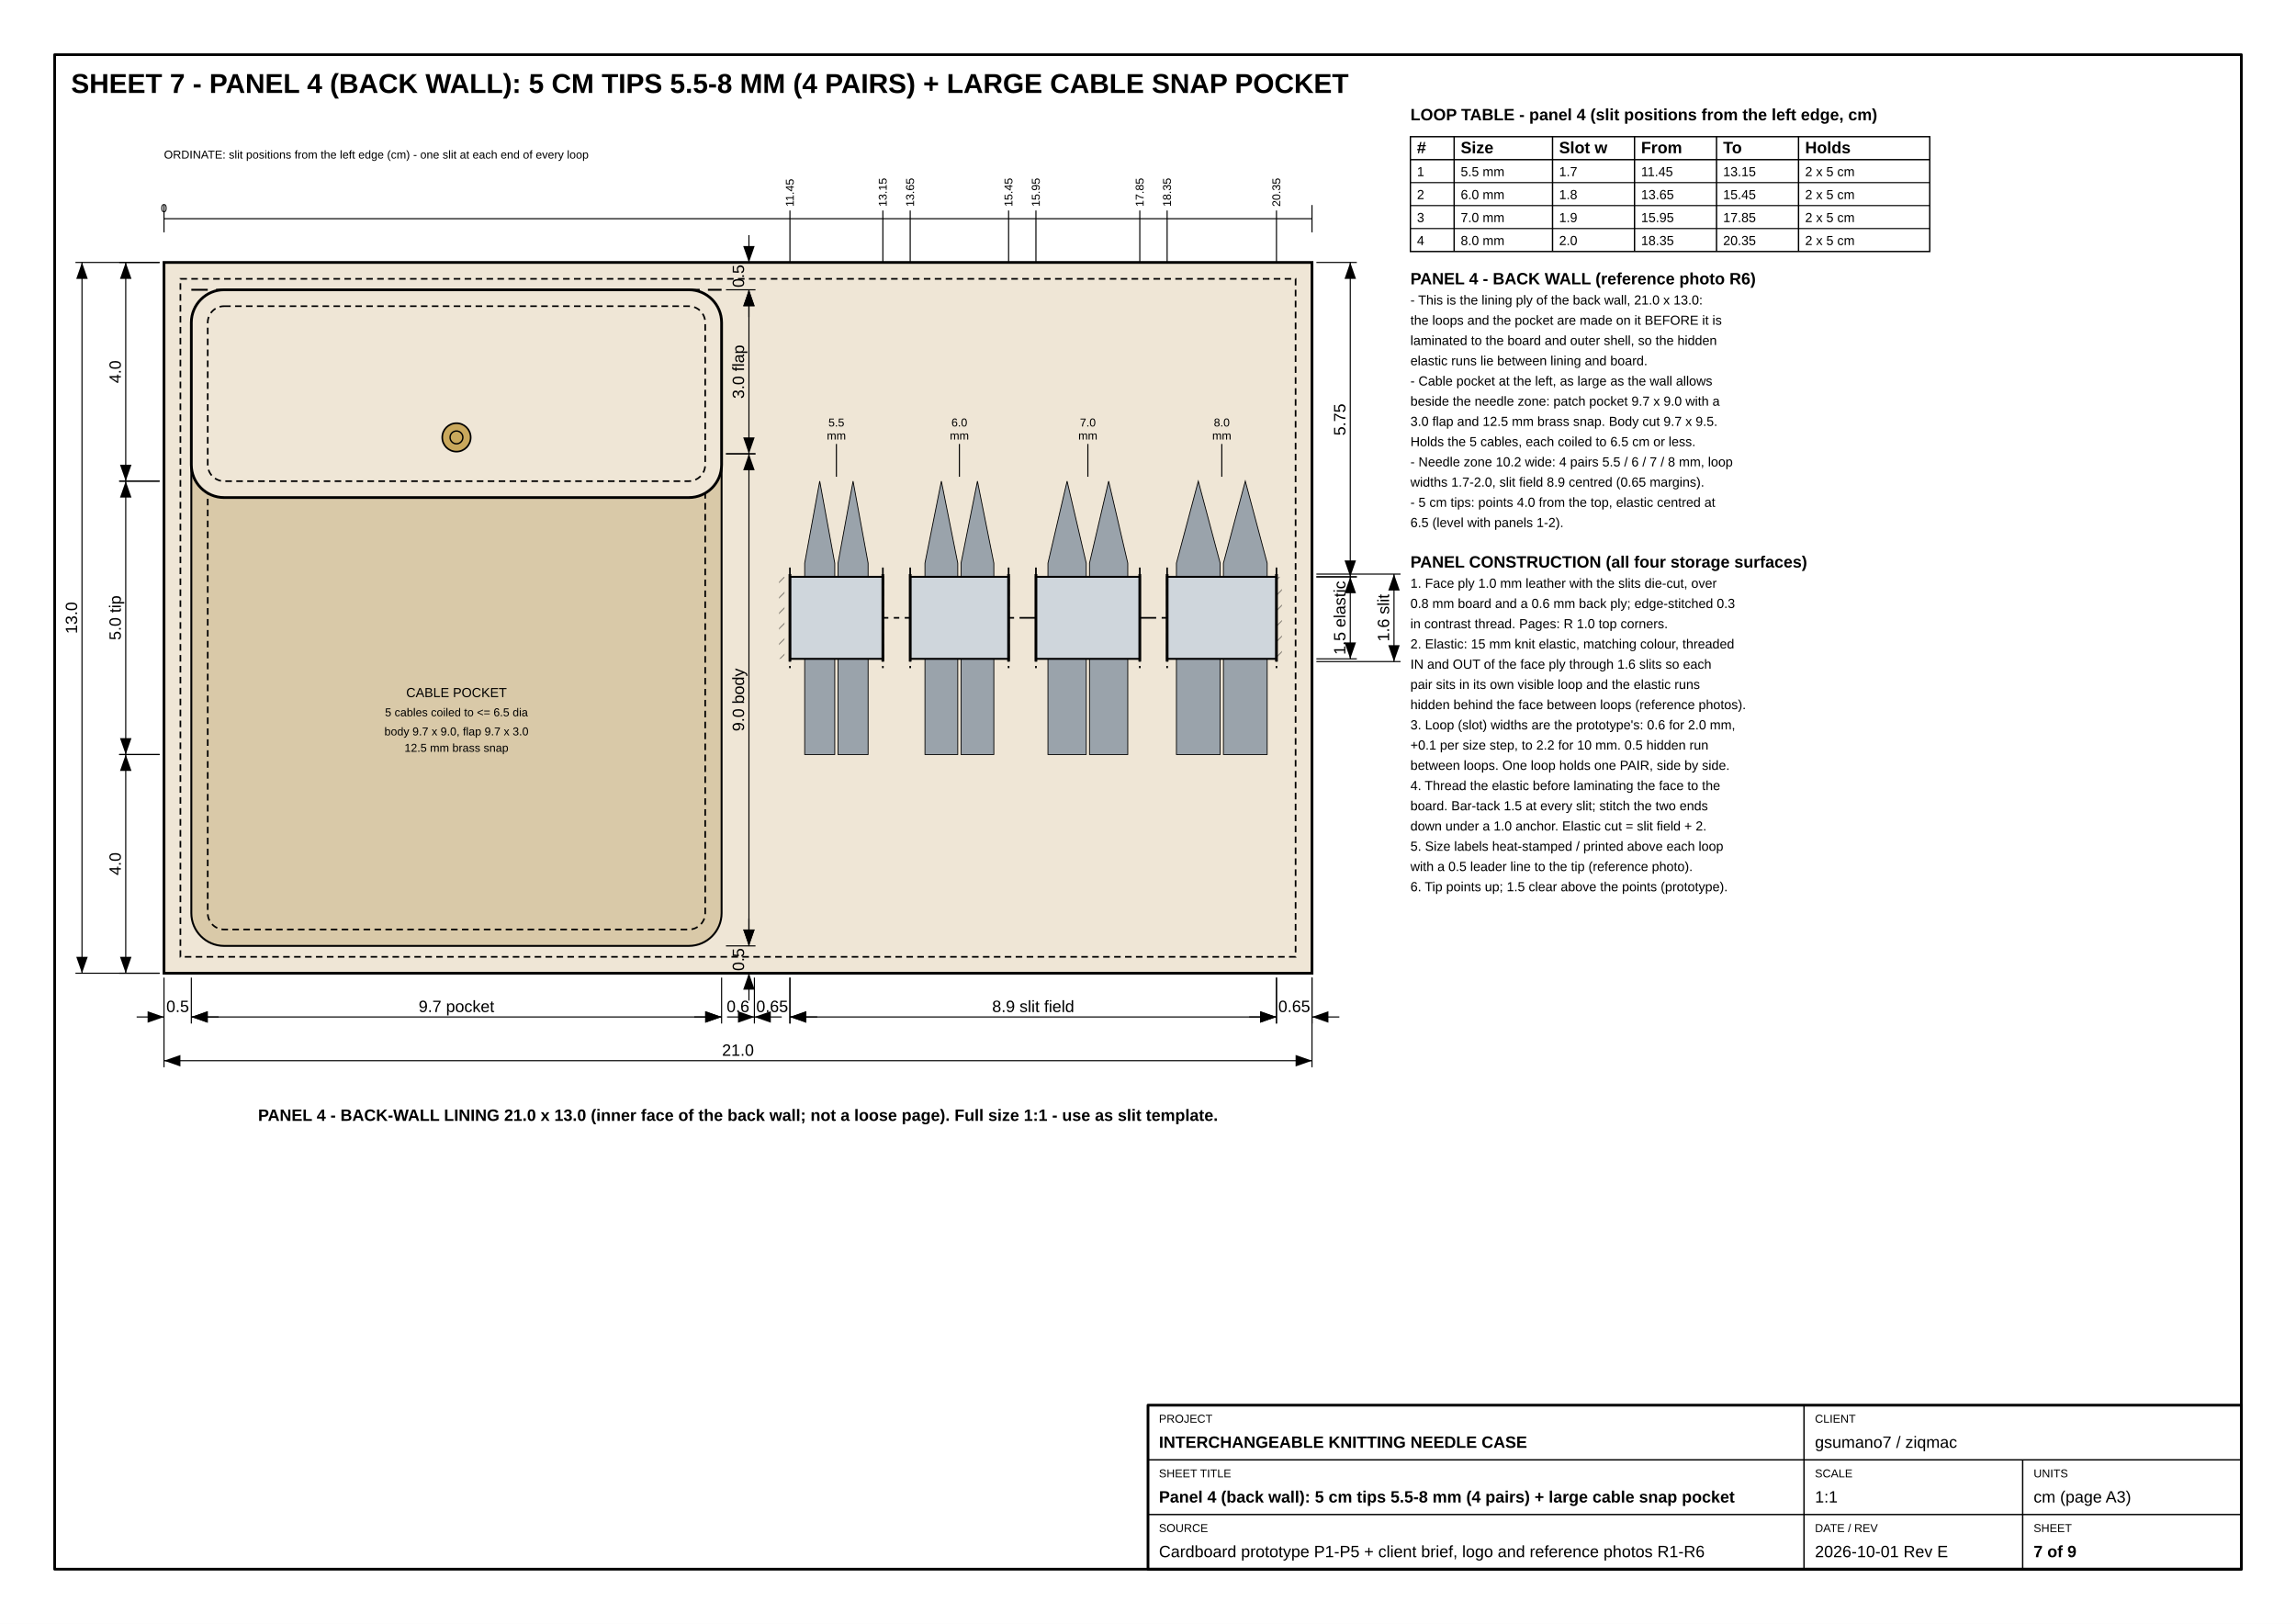
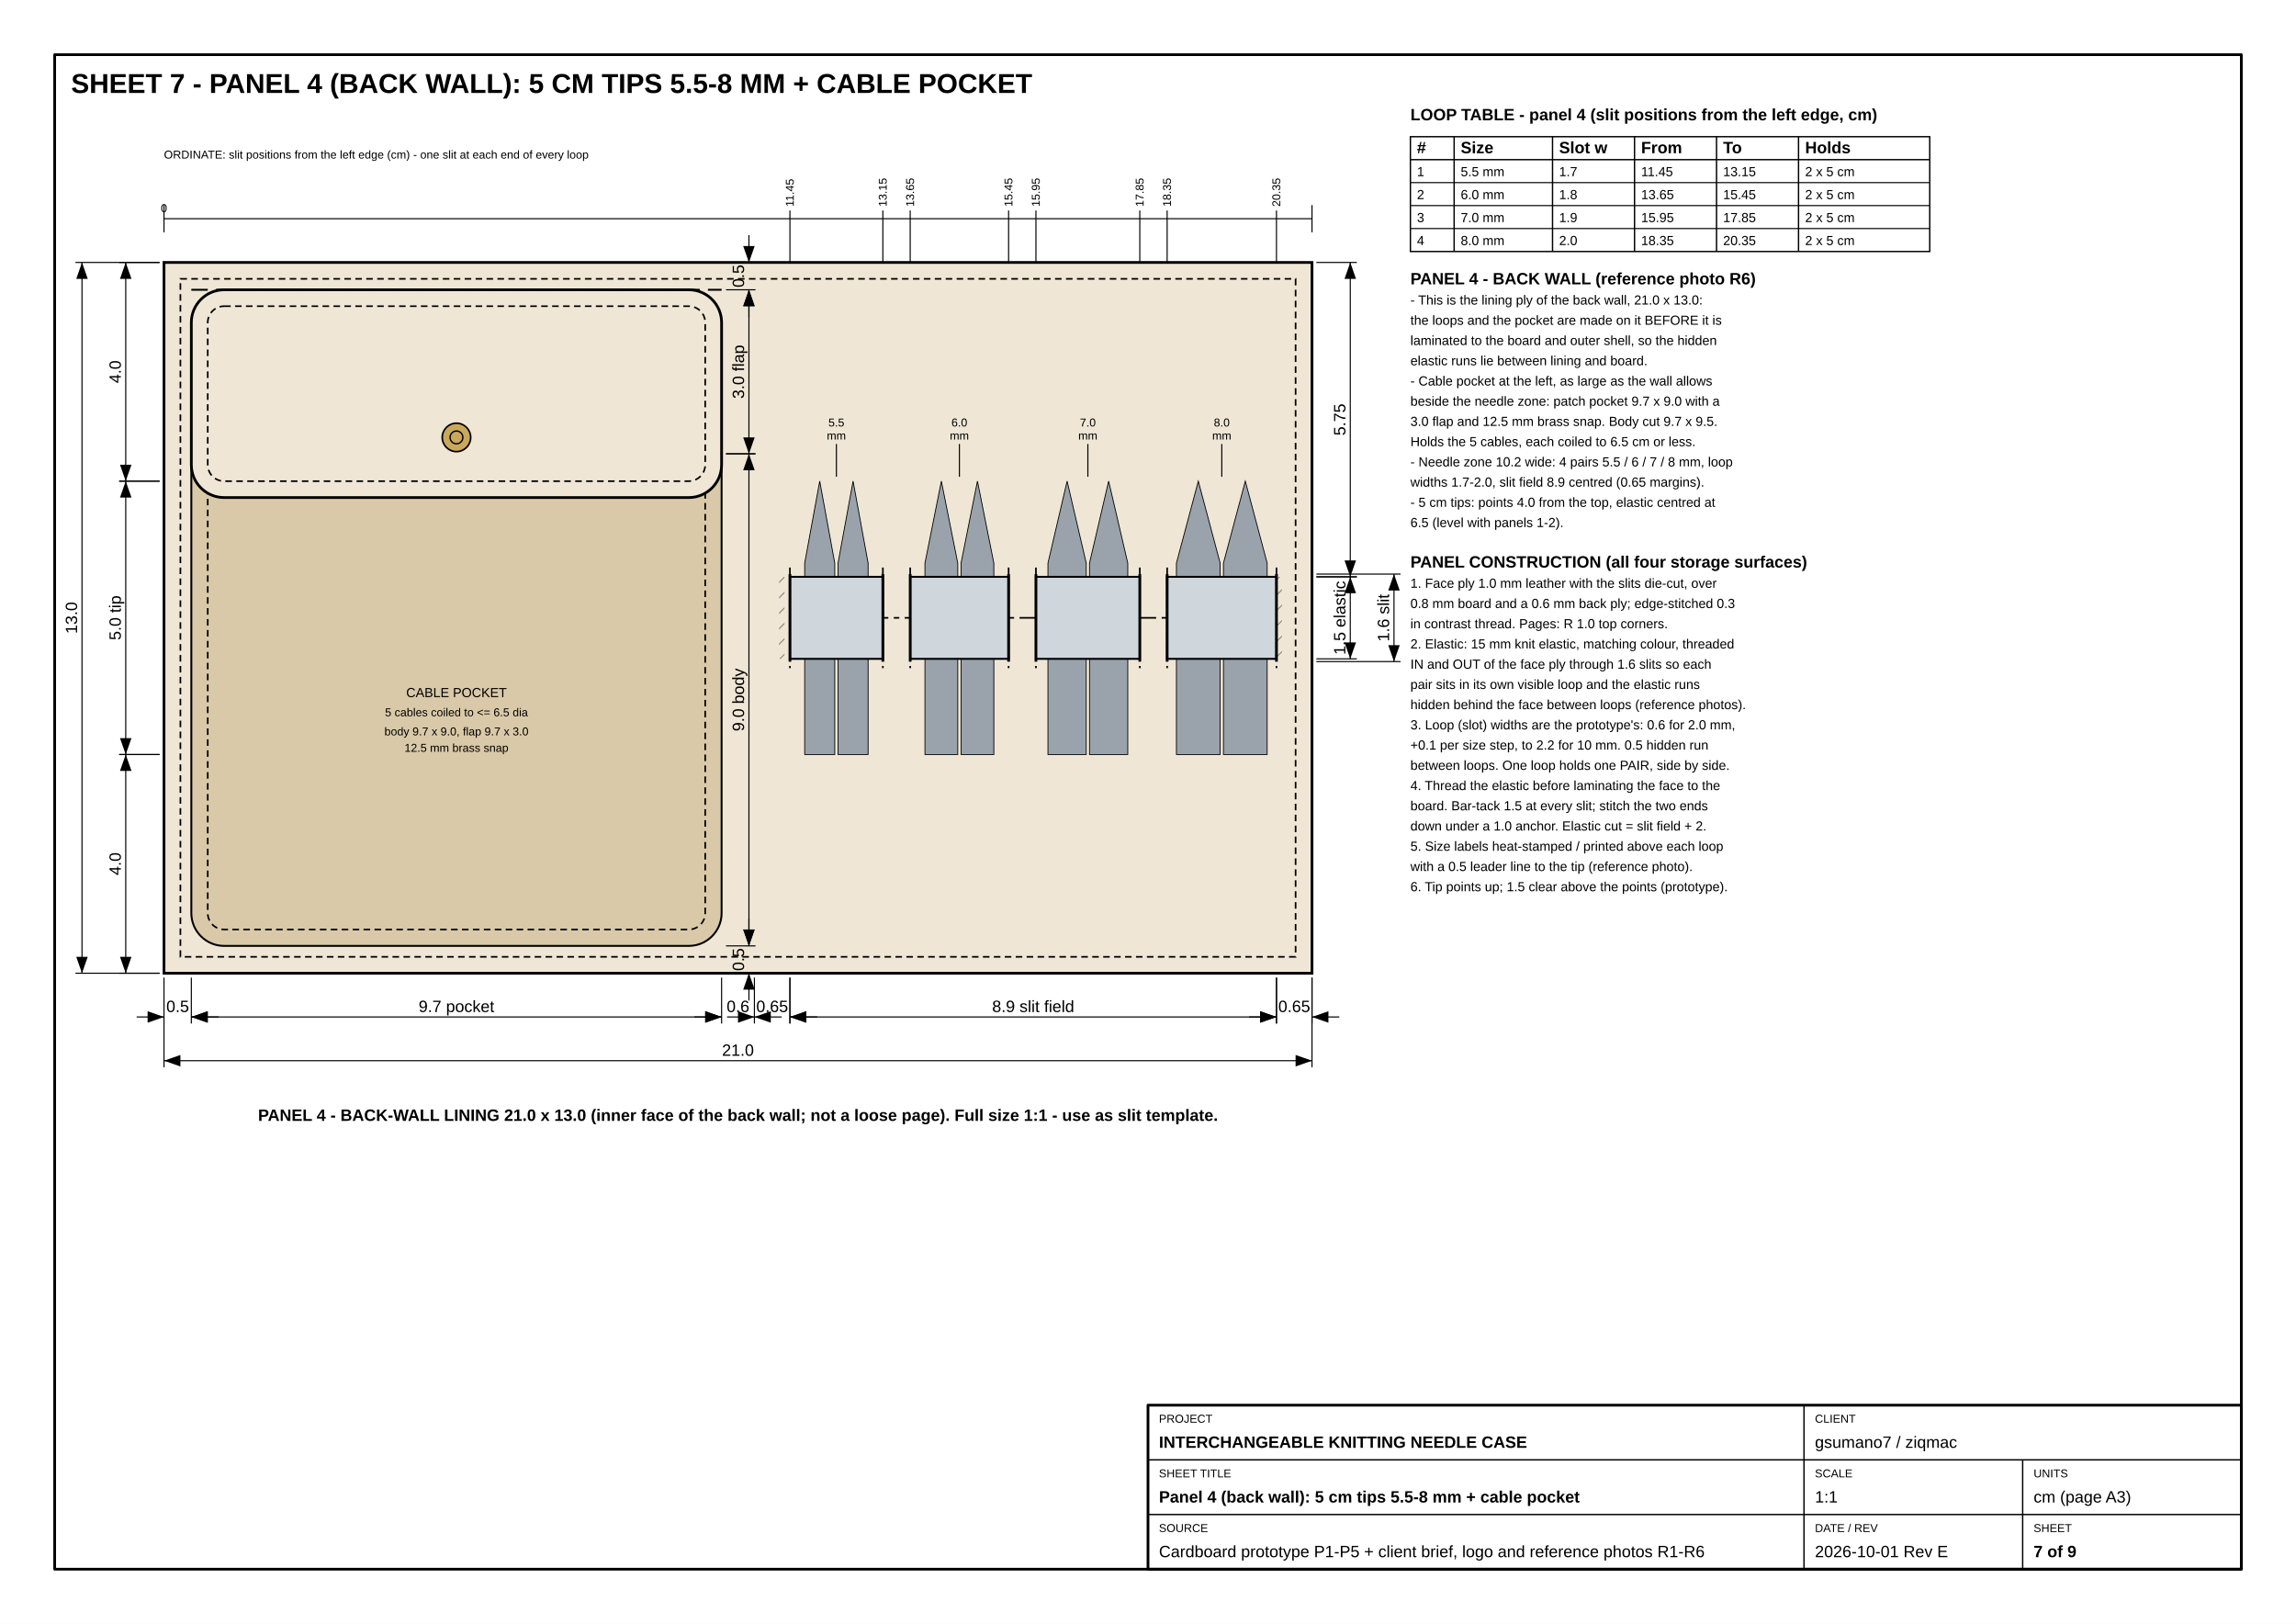
<svg xmlns="http://www.w3.org/2000/svg" width="420.0mm" height="297.0mm" viewBox="0 0 420.0 297.0" font-family="Liberation Sans, Arial, Helvetica, sans-serif">
  <style>
.cut{stroke:#000;stroke-width:0.5;fill:none;stroke-linejoin:round}
.fold{stroke:#000;stroke-width:0.35;stroke-dasharray:3,1.5;fill:none}
.stitch{stroke:#000;stroke-width:0.3;stroke-dasharray:1.2,0.8;fill:none}
.hid{stroke:#000;stroke-width:0.3;stroke-dasharray:4,1,1,1;fill:none}
.thin{stroke:#000;stroke-width:0.25;fill:none}
.dim{stroke:#000;stroke-width:0.2;fill:none}
.cl{stroke:#000;stroke-width:0.2;stroke-dasharray:8,1.5,1.5,1.5;fill:none}
.leather{fill:#efe6d6;stroke:#000;stroke-width:0.5}
.band{fill:#d9c9a8;stroke:#000;stroke-width:0.35}
.strap{fill:#a9876a;stroke:#000;stroke-width:0.4}
.brass{fill:#c9a85c;stroke:#000;stroke-width:0.3}
.elastic{fill:#cfd6dc;stroke:#000;stroke-width:0.35}
.mesh{fill:#e4e9ee;stroke:#000;stroke-width:0.35}
.needle{fill:#9aa3ab;stroke:#000;stroke-width:0.15}
.hatch{fill:url(#h45)}
.t{font-family:Liberation Sans, Arial, Helvetica, sans-serif;font-size:3px;fill:#000}
.ts{font-family:Liberation Sans, Arial, Helvetica, sans-serif;font-size:2.4px;fill:#000}
.tb{font-family:Liberation Sans, Arial, Helvetica, sans-serif;font-size:3px;font-weight:bold;fill:#000}
.tt{font-family:Liberation Sans, Arial, Helvetica, sans-serif;font-size:5px;font-weight:bold;fill:#000}
.tx{font-family:Liberation Sans, Arial, Helvetica, sans-serif;font-size:2.1px;fill:#000}
.wh{fill:#fff;stroke:none}
</style>
  <defs>
    <marker id="ar" viewBox="0 0 10 10" refX="10" refY="5" markerUnits="userSpaceOnUse" markerWidth="3" markerHeight="3" orient="auto-start-reverse">
      <path d="M0,1.5 L10,5 L0,8.5 z" fill="#000" />
    </marker>
    <marker id="dot" viewBox="0 0 10 10" refX="5" refY="5" markerUnits="userSpaceOnUse" markerWidth="2" markerHeight="2">
      <circle cx="5" cy="5" r="4" fill="#000" />
    </marker>
    <pattern id="h45" patternUnits="userSpaceOnUse" width="2" height="2" patternTransform="rotate(45)">
      <line x1="0" y1="0" x2="0" y2="2" stroke="#000" stroke-width="0.15" />
    </pattern>
  </defs>
  <rect width="420.0" height="297.0" fill="#fff" />
  <rect x="10.000" y="10.000" width="400.000" height="277.000" rx="0" class="cut" />
  <rect x="210.000" y="257.000" width="200.000" height="30.000" rx="0" class="cut" />
  <line x1="210.000" y1="267.000" x2="410.000" y2="267.000" class="thin" />
  <line x1="210.000" y1="277.000" x2="410.000" y2="277.000" class="thin" />
  <line x1="330.000" y1="257.000" x2="330.000" y2="287.000" class="thin" />
  <line x1="370.000" y1="267.000" x2="370.000" y2="287.000" class="thin" />
  <text x="212.000" y="260.200" class="tx" text-anchor="start">PROJECT</text>
  <text x="212.000" y="264.800" class="tb" text-anchor="start">INTERCHANGEABLE KNITTING NEEDLE CASE</text>
  <text x="332.000" y="260.200" class="tx" text-anchor="start">CLIENT</text>
  <text x="332.000" y="264.800" class="t" text-anchor="start">gsumano7 / ziqmac</text>
  <text x="212.000" y="270.200" class="tx" text-anchor="start">SHEET TITLE</text>
-   <text x="212.000" y="274.800" class="tb" text-anchor="start">Panel 4 (back wall): 5 cm tips 5.5-8 mm (4 pairs) + large cable snap pocket</text>
+   <text x="212.000" y="274.800" class="tb" text-anchor="start">Panel 4 (back wall): 5 cm tips 5.5-8 mm + cable pocket</text>
  <text x="332.000" y="270.200" class="tx" text-anchor="start">SCALE</text>
  <text x="332.000" y="274.800" class="t" text-anchor="start">1:1</text>
  <text x="372.000" y="270.200" class="tx" text-anchor="start">UNITS</text>
  <text x="372.000" y="274.800" class="t" text-anchor="start">cm (page A3)</text>
  <text x="212.000" y="280.200" class="tx" text-anchor="start">SOURCE</text>
  <text x="212.000" y="284.800" class="t" text-anchor="start">Cardboard prototype P1-P5 + client brief, logo and reference photos R1-R6</text>
  <text x="332.000" y="280.200" class="tx" text-anchor="start">DATE / REV</text>
  <text x="332.000" y="284.800" class="t" text-anchor="start">2026-10-01   Rev E</text>
  <text x="372.000" y="280.200" class="tx" text-anchor="start">SHEET</text>
  <text x="372.000" y="284.800" class="tb" text-anchor="start">7 of 9</text>
-   <text x="13.000" y="17.000" class="tt" text-anchor="start">SHEET 7  -  PANEL 4 (BACK WALL): 5 CM TIPS 5.5-8 MM (4 PAIRS) + LARGE CABLE SNAP POCKET</text>
+   <text x="13.000" y="17.000" class="tt" text-anchor="start">SHEET 7  -  PANEL 4 (BACK WALL): 5 CM TIPS 5.5-8 MM + CABLE POCKET</text>
  <rect x="30.000" y="48.000" width="210.000" height="130.000" rx="0" class="leather" />
  <rect x="33.000" y="51.000" width="204.000" height="124.000" rx="0" class="stitch" />
  <path d="M149.950,88.000 L152.700,103.000 L152.700,138.000 L147.200,138.000 L147.200,103.000 Z" class="needle" />
  <path d="M156.050,88.000 L158.800,103.000 L158.800,138.000 L153.300,138.000 L153.300,103.000 Z" class="needle" />
  <path d="M172.200,88.000 L175.200,103.000 L175.200,138.000 L169.200,138.000 L169.200,103.000 Z" class="needle" />
  <path d="M178.800,88.000 L181.800,103.000 L181.800,138.000 L175.800,138.000 L175.800,103.000 Z" class="needle" />
  <path d="M195.200,88.000 L198.700,103.000 L198.700,138.000 L191.700,138.000 L191.700,103.000 Z" class="needle" />
  <path d="M202.800,88.000 L206.300,103.000 L206.300,138.000 L199.300,138.000 L199.300,103.000 Z" class="needle" />
  <path d="M219.200,88.000 L223.200,103.000 L223.200,138.000 L215.200,138.000 L215.200,103.000 Z" class="needle" />
  <path d="M227.800,88.000 L231.800,103.000 L231.800,138.000 L223.800,138.000 L223.800,103.000 Z" class="needle" />
  <line x1="144.500" y1="113.000" x2="233.500" y2="113.000" class="hid" />
  <rect x="144.500" y="105.500" width="17.000" height="15.000" rx="0" class="elastic" />
  <line x1="144.500" y1="105.000" x2="144.500" y2="121.000" class="cut" stroke-width="0.9" />
  <line x1="144.500" y1="103.800" x2="144.500" y2="122.200" class="stitch" />
  <line x1="161.500" y1="105.000" x2="161.500" y2="121.000" class="cut" stroke-width="0.9" />
  <line x1="161.500" y1="103.800" x2="161.500" y2="122.200" class="stitch" />
  <rect x="166.500" y="105.500" width="18.000" height="15.000" rx="0" class="elastic" />
  <line x1="166.500" y1="105.000" x2="166.500" y2="121.000" class="cut" stroke-width="0.9" />
  <line x1="166.500" y1="103.800" x2="166.500" y2="122.200" class="stitch" />
  <line x1="184.500" y1="105.000" x2="184.500" y2="121.000" class="cut" stroke-width="0.9" />
  <line x1="184.500" y1="103.800" x2="184.500" y2="122.200" class="stitch" />
  <rect x="189.500" y="105.500" width="19.000" height="15.000" rx="0" class="elastic" />
  <line x1="189.500" y1="105.000" x2="189.500" y2="121.000" class="cut" stroke-width="0.9" />
  <line x1="189.500" y1="103.800" x2="189.500" y2="122.200" class="stitch" />
  <line x1="208.500" y1="105.000" x2="208.500" y2="121.000" class="cut" stroke-width="0.9" />
  <line x1="208.500" y1="103.800" x2="208.500" y2="122.200" class="stitch" />
  <rect x="213.500" y="105.500" width="20.000" height="15.000" rx="0" class="elastic" />
  <line x1="213.500" y1="105.000" x2="213.500" y2="121.000" class="cut" stroke-width="0.9" />
  <line x1="213.500" y1="103.800" x2="213.500" y2="122.200" class="stitch" />
  <line x1="233.500" y1="105.000" x2="233.500" y2="121.000" class="cut" stroke-width="0.9" />
  <line x1="233.500" y1="103.800" x2="233.500" y2="122.200" class="stitch" />
  <rect x="142.500" y="105.500" width="1.000" height="15.000" rx="0" class="hatch" />
  <rect x="233.500" y="105.500" width="1.000" height="15.000" rx="0" class="hatch" />
  <text x="153.000" y="78.000" class="tx" text-anchor="middle">5.5</text>
  <text x="153.000" y="80.400" class="tx" text-anchor="middle">mm</text>
  <line x1="153.000" y1="81.200" x2="153.000" y2="87.200" class="dim" />
  <text x="175.500" y="78.000" class="tx" text-anchor="middle">6.0</text>
  <text x="175.500" y="80.400" class="tx" text-anchor="middle">mm</text>
  <line x1="175.500" y1="81.200" x2="175.500" y2="87.200" class="dim" />
  <text x="199.000" y="78.000" class="tx" text-anchor="middle">7.0</text>
  <text x="199.000" y="80.400" class="tx" text-anchor="middle">mm</text>
  <line x1="199.000" y1="81.200" x2="199.000" y2="87.200" class="dim" />
  <text x="223.500" y="78.000" class="tx" text-anchor="middle">8.0</text>
  <text x="223.500" y="80.400" class="tx" text-anchor="middle">mm</text>
  <line x1="223.500" y1="81.200" x2="223.500" y2="87.200" class="dim" />
  <path d="M35.000,78.000 L132.000,78.000 L132.000,167.000 A6.000,6.000 0 0 1 126.000,173.000 L41.000,173.000 A6.000,6.000 0 0 1 35.000,167.000 L35.000,78.000 Z" class="band" />
  <path d="M38.000,81.000 L129.000,81.000 L129.000,167.000 A3.000,3.000 0 0 1 126.000,170.000 L41.000,170.000 A3.000,3.000 0 0 1 38.000,167.000 L38.000,81.000 Z" class="stitch" />
  <path d="M41.000,53.000 L126.000,53.000 A6.000,6.000 0 0 1 132.000,59.000 L132.000,85.000 A6.000,6.000 0 0 1 126.000,91.000 L41.000,91.000 A6.000,6.000 0 0 1 35.000,85.000 L35.000,59.000 A6.000,6.000 0 0 1 41.000,53.000 Z" class="leather" />
  <path d="M41.000,56.000 L126.000,56.000 A3.000,3.000 0 0 1 129.000,59.000 L129.000,85.000 A3.000,3.000 0 0 1 126.000,88.000 L41.000,88.000 A3.000,3.000 0 0 1 38.000,85.000 L38.000,59.000 A3.000,3.000 0 0 1 41.000,56.000 Z" class="stitch" />
  <line x1="35.000" y1="53.000" x2="132.000" y2="53.000" class="fold" />
  <circle cx="83.500" cy="80.000" r="2.600" class="brass" />
  <circle cx="83.500" cy="80.000" r="1.170" class="thin" />
  <text x="83.500" y="127.500" class="ts" text-anchor="middle">CABLE POCKET</text>
  <text x="83.500" y="131.000" class="tx" text-anchor="middle">5 cables coiled to &lt;= 6.5 dia</text>
  <text x="83.500" y="134.500" class="tx" text-anchor="middle">body 9.7 x 9.0, flap 9.7 x 3.0</text>
  <text x="83.500" y="137.500" class="tx" text-anchor="middle">12.5 mm brass snap</text>
  <line x1="29.200" y1="48.000" x2="21.800" y2="48.000" class="dim" />
  <line x1="29.200" y1="88.000" x2="21.800" y2="88.000" class="dim" />
  <line x1="23.000" y1="48.000" x2="23.000" y2="88.000" class="dim" marker-start="url(#ar)" marker-end="url(#ar)" />
  <text x="22.100" y="68.000" class="t" text-anchor="middle" transform="rotate(-90 22.100 68.000)">4.0</text>
  <line x1="29.200" y1="88.000" x2="21.800" y2="88.000" class="dim" />
  <line x1="29.200" y1="138.000" x2="21.800" y2="138.000" class="dim" />
  <line x1="23.000" y1="88.000" x2="23.000" y2="138.000" class="dim" marker-start="url(#ar)" marker-end="url(#ar)" />
  <text x="22.100" y="113.000" class="t" text-anchor="middle" transform="rotate(-90 22.100 113.000)">5.0 tip</text>
  <line x1="29.200" y1="138.000" x2="21.800" y2="138.000" class="dim" />
  <line x1="29.200" y1="178.000" x2="21.800" y2="178.000" class="dim" />
  <line x1="23.000" y1="138.000" x2="23.000" y2="178.000" class="dim" marker-start="url(#ar)" marker-end="url(#ar)" />
  <text x="22.100" y="158.000" class="t" text-anchor="middle" transform="rotate(-90 22.100 158.000)">4.0</text>
  <line x1="29.200" y1="48.000" x2="13.800" y2="48.000" class="dim" />
  <line x1="29.200" y1="178.000" x2="13.800" y2="178.000" class="dim" />
  <line x1="15.000" y1="48.000" x2="15.000" y2="178.000" class="dim" marker-start="url(#ar)" marker-end="url(#ar)" />
  <text x="14.100" y="113.000" class="t" text-anchor="middle" transform="rotate(-90 14.100 113.000)">13.0</text>
  <line x1="240.800" y1="48.000" x2="248.200" y2="48.000" class="dim" />
  <line x1="240.800" y1="105.500" x2="248.200" y2="105.500" class="dim" />
  <line x1="247.000" y1="48.000" x2="247.000" y2="105.500" class="dim" marker-start="url(#ar)" marker-end="url(#ar)" />
  <text x="246.100" y="76.750" class="t" text-anchor="middle" transform="rotate(-90 246.100 76.750)">5.75</text>
  <line x1="240.800" y1="105.500" x2="248.200" y2="105.500" class="dim" />
  <line x1="240.800" y1="120.500" x2="248.200" y2="120.500" class="dim" />
  <line x1="247.000" y1="105.500" x2="247.000" y2="120.500" class="dim" marker-start="url(#ar)" marker-end="url(#ar)" />
  <text x="246.100" y="113.000" class="t" text-anchor="middle" transform="rotate(-90 246.100 113.000)">1.5 elastic</text>
  <line x1="240.800" y1="105.000" x2="256.200" y2="105.000" class="dim" />
  <line x1="240.800" y1="121.000" x2="256.200" y2="121.000" class="dim" />
  <line x1="255.000" y1="105.000" x2="255.000" y2="121.000" class="dim" marker-start="url(#ar)" marker-end="url(#ar)" />
  <text x="254.100" y="113.000" class="t" text-anchor="middle" transform="rotate(-90 254.100 113.000)">1.6 slit</text>
  <line x1="138.000" y1="178.800" x2="138.000" y2="187.200" class="dim" />
  <line x1="144.500" y1="178.800" x2="144.500" y2="187.200" class="dim" />
  <line x1="133.000" y1="186.000" x2="138.000" y2="186.000" class="dim" marker-end="url(#ar)" />
  <line x1="144.500" y1="186.000" x2="149.500" y2="186.000" class="dim" marker-start="url(#ar)" />
  <text x="141.250" y="185.100" class="t" text-anchor="middle">0.65</text>
  <line x1="233.500" y1="178.800" x2="233.500" y2="187.200" class="dim" />
  <line x1="240.000" y1="178.800" x2="240.000" y2="187.200" class="dim" />
  <line x1="228.500" y1="186.000" x2="233.500" y2="186.000" class="dim" marker-end="url(#ar)" />
  <line x1="240.000" y1="186.000" x2="245.000" y2="186.000" class="dim" marker-start="url(#ar)" />
  <text x="236.750" y="185.100" class="t" text-anchor="middle">0.65</text>
  <line x1="144.500" y1="178.800" x2="144.500" y2="187.200" class="dim" />
  <line x1="233.500" y1="178.800" x2="233.500" y2="187.200" class="dim" />
  <line x1="144.500" y1="186.000" x2="233.500" y2="186.000" class="dim" marker-start="url(#ar)" marker-end="url(#ar)" />
  <text x="189.000" y="185.100" class="t" text-anchor="middle">8.9 slit field</text>
  <line x1="30.000" y1="178.800" x2="30.000" y2="195.200" class="dim" />
  <line x1="240.000" y1="178.800" x2="240.000" y2="195.200" class="dim" />
  <line x1="30.000" y1="194.000" x2="240.000" y2="194.000" class="dim" marker-start="url(#ar)" marker-end="url(#ar)" />
  <text x="135.000" y="193.100" class="t" text-anchor="middle">21.0</text>
  <line x1="30.000" y1="40.000" x2="240.000" y2="40.000" class="dim" />
  <text x="30.000" y="29.000" class="tx" text-anchor="start">ORDINATE: slit positions from the left edge (cm) - one slit at each end of every loop</text>
  <line x1="30.000" y1="37.500" x2="30.000" y2="42.500" class="dim" />
  <text x="30.000" y="38.800" class="tx" text-anchor="middle">0</text>
  <line x1="144.500" y1="38.500" x2="144.500" y2="48.000" class="dim" />
  <text x="145.200" y="37.800" class="tx" text-anchor="start" transform="rotate(-90 145.200 37.800)">11.45</text>
  <line x1="161.500" y1="38.500" x2="161.500" y2="48.000" class="dim" />
  <text x="162.200" y="37.800" class="tx" text-anchor="start" transform="rotate(-90 162.200 37.800)">13.15</text>
  <line x1="166.500" y1="38.500" x2="166.500" y2="48.000" class="dim" />
  <text x="167.200" y="37.800" class="tx" text-anchor="start" transform="rotate(-90 167.200 37.800)">13.65</text>
  <line x1="184.500" y1="38.500" x2="184.500" y2="48.000" class="dim" />
  <text x="185.200" y="37.800" class="tx" text-anchor="start" transform="rotate(-90 185.200 37.800)">15.45</text>
  <line x1="189.500" y1="38.500" x2="189.500" y2="48.000" class="dim" />
  <text x="190.200" y="37.800" class="tx" text-anchor="start" transform="rotate(-90 190.200 37.800)">15.95</text>
  <line x1="208.500" y1="38.500" x2="208.500" y2="48.000" class="dim" />
  <text x="209.200" y="37.800" class="tx" text-anchor="start" transform="rotate(-90 209.200 37.800)">17.85</text>
  <line x1="213.500" y1="38.500" x2="213.500" y2="48.000" class="dim" />
  <text x="214.200" y="37.800" class="tx" text-anchor="start" transform="rotate(-90 214.200 37.800)">18.35</text>
  <line x1="233.500" y1="38.500" x2="233.500" y2="48.000" class="dim" />
  <text x="234.200" y="37.800" class="tx" text-anchor="start" transform="rotate(-90 234.200 37.800)">20.35</text>
  <line x1="240.000" y1="37.500" x2="240.000" y2="42.500" class="dim" />
  <line x1="25.000" y1="186.000" x2="30.000" y2="186.000" class="dim" marker-end="url(#ar)" />
  <line x1="35.000" y1="186.000" x2="40.000" y2="186.000" class="dim" marker-start="url(#ar)" />
  <text x="32.500" y="185.100" class="t" text-anchor="middle">0.5</text>
  <line x1="35.000" y1="178.800" x2="35.000" y2="187.200" class="dim" />
  <line x1="132.000" y1="178.800" x2="132.000" y2="187.200" class="dim" />
  <line x1="35.000" y1="186.000" x2="132.000" y2="186.000" class="dim" marker-start="url(#ar)" marker-end="url(#ar)" />
  <text x="83.500" y="185.100" class="t" text-anchor="middle">9.7 pocket</text>
  <line x1="127.000" y1="186.000" x2="132.000" y2="186.000" class="dim" marker-end="url(#ar)" />
  <line x1="138.000" y1="186.000" x2="143.000" y2="186.000" class="dim" marker-start="url(#ar)" />
  <text x="135.000" y="185.100" class="t" text-anchor="middle">0.6</text>
  <line x1="137.000" y1="43.000" x2="137.000" y2="48.000" class="dim" marker-end="url(#ar)" />
  <line x1="137.000" y1="53.000" x2="137.000" y2="58.000" class="dim" marker-start="url(#ar)" />
  <text x="136.100" y="50.500" class="t" text-anchor="middle" transform="rotate(-90 136.100 50.500)">0.5</text>
  <line x1="132.800" y1="53.000" x2="138.200" y2="53.000" class="dim" />
  <line x1="132.800" y1="83.000" x2="138.200" y2="83.000" class="dim" />
  <line x1="137.000" y1="53.000" x2="137.000" y2="83.000" class="dim" marker-start="url(#ar)" marker-end="url(#ar)" />
  <text x="136.100" y="68.000" class="t" text-anchor="middle" transform="rotate(-90 136.100 68.000)">3.0 flap</text>
  <line x1="132.800" y1="83.000" x2="138.200" y2="83.000" class="dim" />
  <line x1="132.800" y1="173.000" x2="138.200" y2="173.000" class="dim" />
  <line x1="137.000" y1="83.000" x2="137.000" y2="173.000" class="dim" marker-start="url(#ar)" marker-end="url(#ar)" />
  <text x="136.100" y="128.000" class="t" text-anchor="middle" transform="rotate(-90 136.100 128.000)">9.0 body</text>
  <line x1="137.000" y1="168.000" x2="137.000" y2="173.000" class="dim" marker-end="url(#ar)" />
  <line x1="137.000" y1="178.000" x2="137.000" y2="183.000" class="dim" marker-start="url(#ar)" />
  <text x="136.100" y="175.500" class="t" text-anchor="middle" transform="rotate(-90 136.100 175.500)">0.5</text>
  <text x="135.000" y="205.000" class="tb" text-anchor="middle">PANEL 4 - BACK-WALL LINING 21.0 x 13.0 (inner face of the back wall; not a loose page). Full size 1:1 - use as slit template.</text>
  <text x="258.000" y="22.000" class="tb" text-anchor="start">LOOP TABLE - panel 4 (slit positions from the left edge, cm)</text>
  <rect x="258.000" y="25.000" width="95.000" height="21.000" rx="0" class="thin" />
  <line x1="258.000" y1="29.200" x2="353.000" y2="29.200" class="thin" />
  <text x="259.200" y="28.024" class="tb" text-anchor="start">#</text>
  <line x1="266.000" y1="25.000" x2="266.000" y2="46.000" class="thin" />
  <text x="267.200" y="28.024" class="tb" text-anchor="start">Size</text>
  <line x1="284.000" y1="25.000" x2="284.000" y2="46.000" class="thin" />
  <text x="285.200" y="28.024" class="tb" text-anchor="start">Slot w</text>
  <line x1="299.000" y1="25.000" x2="299.000" y2="46.000" class="thin" />
  <text x="300.200" y="28.024" class="tb" text-anchor="start">From</text>
  <line x1="314.000" y1="25.000" x2="314.000" y2="46.000" class="thin" />
  <text x="315.200" y="28.024" class="tb" text-anchor="start">To</text>
  <line x1="329.000" y1="25.000" x2="329.000" y2="46.000" class="thin" />
  <text x="330.200" y="28.024" class="tb" text-anchor="start">Holds</text>
  <text x="259.200" y="32.224" class="ts" text-anchor="start">1</text>
  <text x="267.200" y="32.224" class="ts" text-anchor="start">5.5 mm</text>
  <text x="285.200" y="32.224" class="ts" text-anchor="start">1.7</text>
  <text x="300.200" y="32.224" class="ts" text-anchor="start">11.45</text>
  <text x="315.200" y="32.224" class="ts" text-anchor="start">13.15</text>
  <text x="330.200" y="32.224" class="ts" text-anchor="start">2 x 5 cm</text>
  <line x1="258.000" y1="33.400" x2="353.000" y2="33.400" class="dim" />
  <text x="259.200" y="36.424" class="ts" text-anchor="start">2</text>
  <text x="267.200" y="36.424" class="ts" text-anchor="start">6.0 mm</text>
  <text x="285.200" y="36.424" class="ts" text-anchor="start">1.8</text>
  <text x="300.200" y="36.424" class="ts" text-anchor="start">13.65</text>
  <text x="315.200" y="36.424" class="ts" text-anchor="start">15.45</text>
  <text x="330.200" y="36.424" class="ts" text-anchor="start">2 x 5 cm</text>
  <line x1="258.000" y1="37.600" x2="353.000" y2="37.600" class="dim" />
  <text x="259.200" y="40.624" class="ts" text-anchor="start">3</text>
  <text x="267.200" y="40.624" class="ts" text-anchor="start">7.0 mm</text>
  <text x="285.200" y="40.624" class="ts" text-anchor="start">1.9</text>
  <text x="300.200" y="40.624" class="ts" text-anchor="start">15.95</text>
  <text x="315.200" y="40.624" class="ts" text-anchor="start">17.85</text>
  <text x="330.200" y="40.624" class="ts" text-anchor="start">2 x 5 cm</text>
  <line x1="258.000" y1="41.800" x2="353.000" y2="41.800" class="dim" />
  <text x="259.200" y="44.824" class="ts" text-anchor="start">4</text>
  <text x="267.200" y="44.824" class="ts" text-anchor="start">8.0 mm</text>
  <text x="285.200" y="44.824" class="ts" text-anchor="start">2.0</text>
  <text x="300.200" y="44.824" class="ts" text-anchor="start">18.35</text>
  <text x="315.200" y="44.824" class="ts" text-anchor="start">20.35</text>
  <text x="330.200" y="44.824" class="ts" text-anchor="start">2 x 5 cm</text>
  <text x="258.000" y="52.000" class="tb" text-anchor="start">PANEL 4 - BACK WALL (reference photo R6)</text>
  <text x="258.000" y="55.700" class="ts" text-anchor="start">- This is the lining ply of the back wall, 21.0 x 13.0:</text>
  <text x="258.000" y="59.400" class="ts" text-anchor="start">  the loops and the pocket are made on it BEFORE it is</text>
  <text x="258.000" y="63.100" class="ts" text-anchor="start">  laminated to the board and outer shell, so the hidden</text>
  <text x="258.000" y="66.800" class="ts" text-anchor="start">  elastic runs lie between lining and board.</text>
  <text x="258.000" y="70.500" class="ts" text-anchor="start">- Cable pocket at the left, as large as the wall allows</text>
  <text x="258.000" y="74.200" class="ts" text-anchor="start">  beside the needle zone: patch pocket 9.7 x 9.0 with a</text>
  <text x="258.000" y="77.900" class="ts" text-anchor="start">  3.0 flap and 12.5 mm brass snap. Body cut 9.7 x 9.5.</text>
  <text x="258.000" y="81.600" class="ts" text-anchor="start">  Holds the 5 cables, each coiled to 6.5 cm or less.</text>
  <text x="258.000" y="85.300" class="ts" text-anchor="start">- Needle zone 10.2 wide: 4 pairs 5.5 / 6 / 7 / 8 mm, loop</text>
  <text x="258.000" y="89.000" class="ts" text-anchor="start">  widths 1.7-2.0, slit field 8.9 centred (0.65 margins).</text>
  <text x="258.000" y="92.700" class="ts" text-anchor="start">- 5 cm tips: points 4.0 from the top, elastic centred at</text>
  <text x="258.000" y="96.400" class="ts" text-anchor="start">  6.5 (level with panels 1-2).</text>
  <text x="258.000" y="100.100" class="ts" text-anchor="start" />
  <text x="258.000" y="103.800" class="tb" text-anchor="start">PANEL CONSTRUCTION (all four storage surfaces)</text>
  <text x="258.000" y="107.500" class="ts" text-anchor="start">1. Face ply 1.0 mm leather with the slits die-cut, over</text>
  <text x="258.000" y="111.200" class="ts" text-anchor="start">   0.8 mm board and a 0.6 mm back ply; edge-stitched 0.3</text>
  <text x="258.000" y="114.900" class="ts" text-anchor="start">   in contrast thread. Pages: R 1.0 top corners.</text>
  <text x="258.000" y="118.600" class="ts" text-anchor="start">2. Elastic: 15 mm knit elastic, matching colour, threaded</text>
  <text x="258.000" y="122.300" class="ts" text-anchor="start">   IN and OUT of the face ply through 1.6 slits so each</text>
  <text x="258.000" y="126.000" class="ts" text-anchor="start">   pair sits in its own visible loop and the elastic runs</text>
  <text x="258.000" y="129.700" class="ts" text-anchor="start">   hidden behind the face between loops (reference photos).</text>
  <text x="258.000" y="133.400" class="ts" text-anchor="start">3. Loop (slot) widths are the prototype's: 0.6 for 2.0 mm,</text>
  <text x="258.000" y="137.100" class="ts" text-anchor="start">   +0.1 per size step, to 2.2 for 10 mm. 0.5 hidden run</text>
  <text x="258.000" y="140.800" class="ts" text-anchor="start">   between loops. One loop holds one PAIR, side by side.</text>
  <text x="258.000" y="144.500" class="ts" text-anchor="start">4. Thread the elastic before laminating the face to the</text>
  <text x="258.000" y="148.200" class="ts" text-anchor="start">   board. Bar-tack 1.5 at every slit; stitch the two ends</text>
  <text x="258.000" y="151.900" class="ts" text-anchor="start">   down under a 1.0 anchor. Elastic cut = slit field + 2.</text>
  <text x="258.000" y="155.600" class="ts" text-anchor="start">5. Size labels heat-stamped / printed above each loop</text>
  <text x="258.000" y="159.300" class="ts" text-anchor="start">   with a 0.5 leader line to the tip (reference photo).</text>
  <text x="258.000" y="163.000" class="ts" text-anchor="start">6. Tip points up; 1.5 clear above the points (prototype).</text>
</svg>
